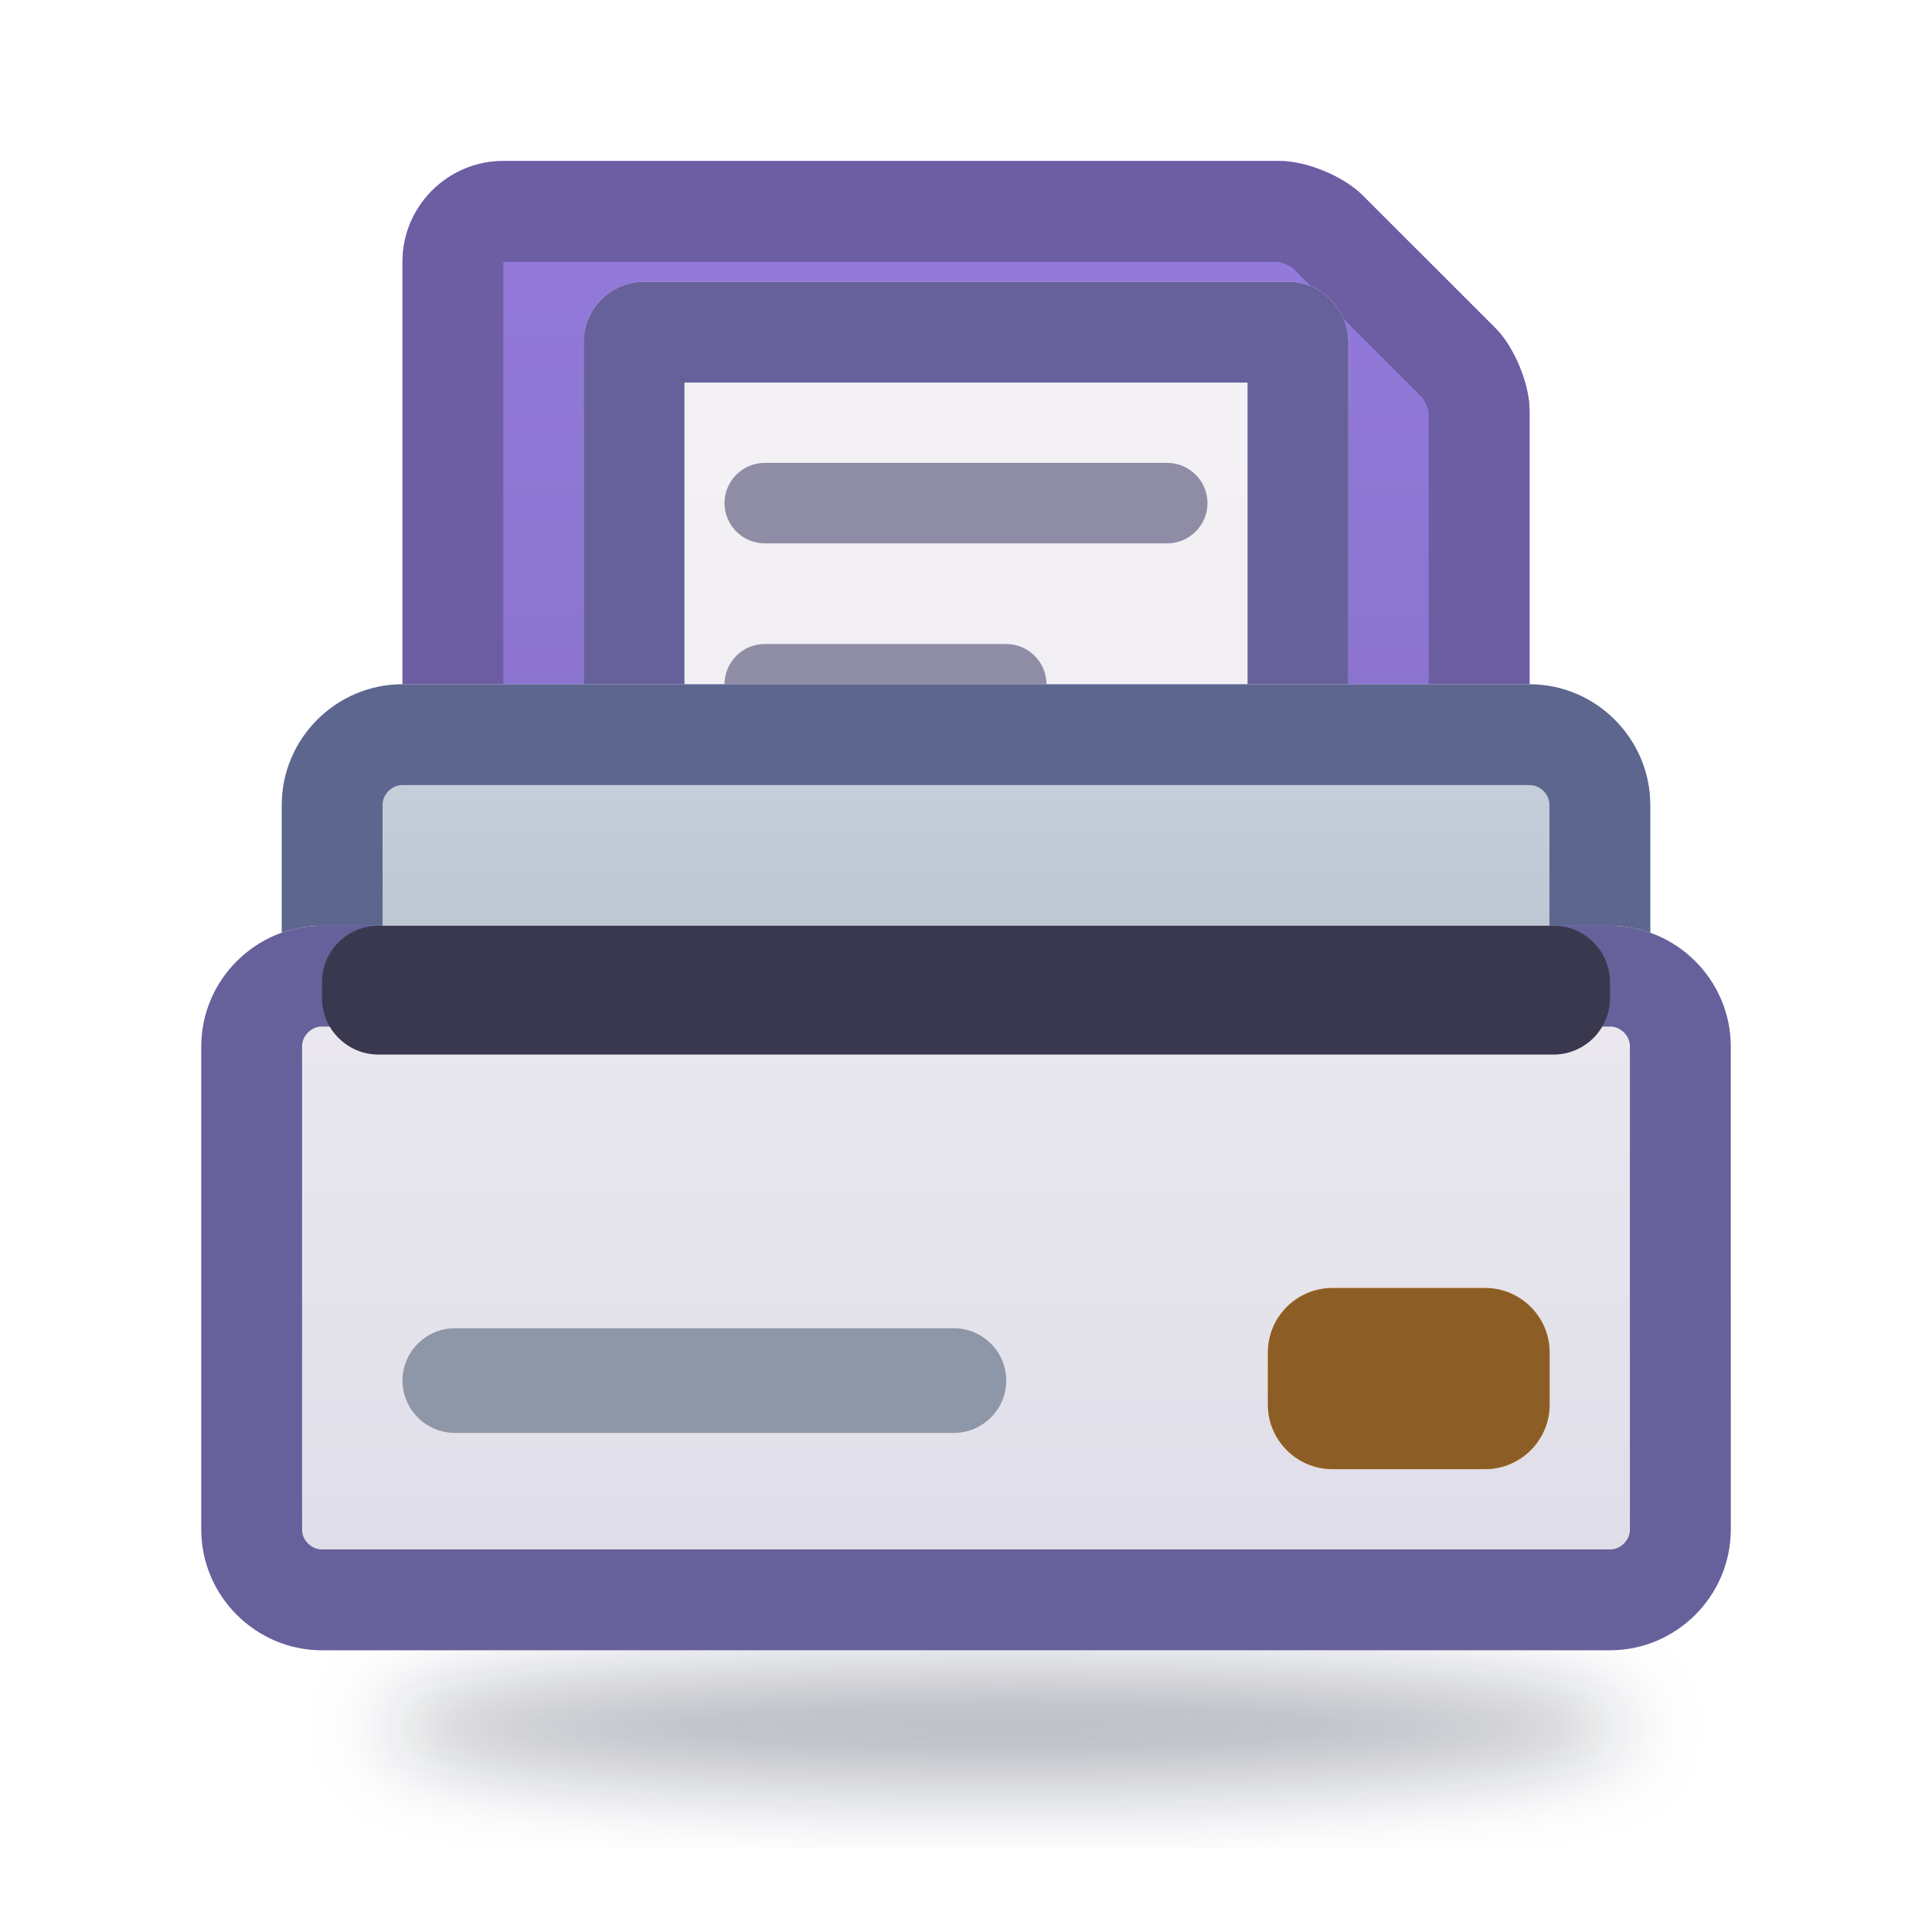
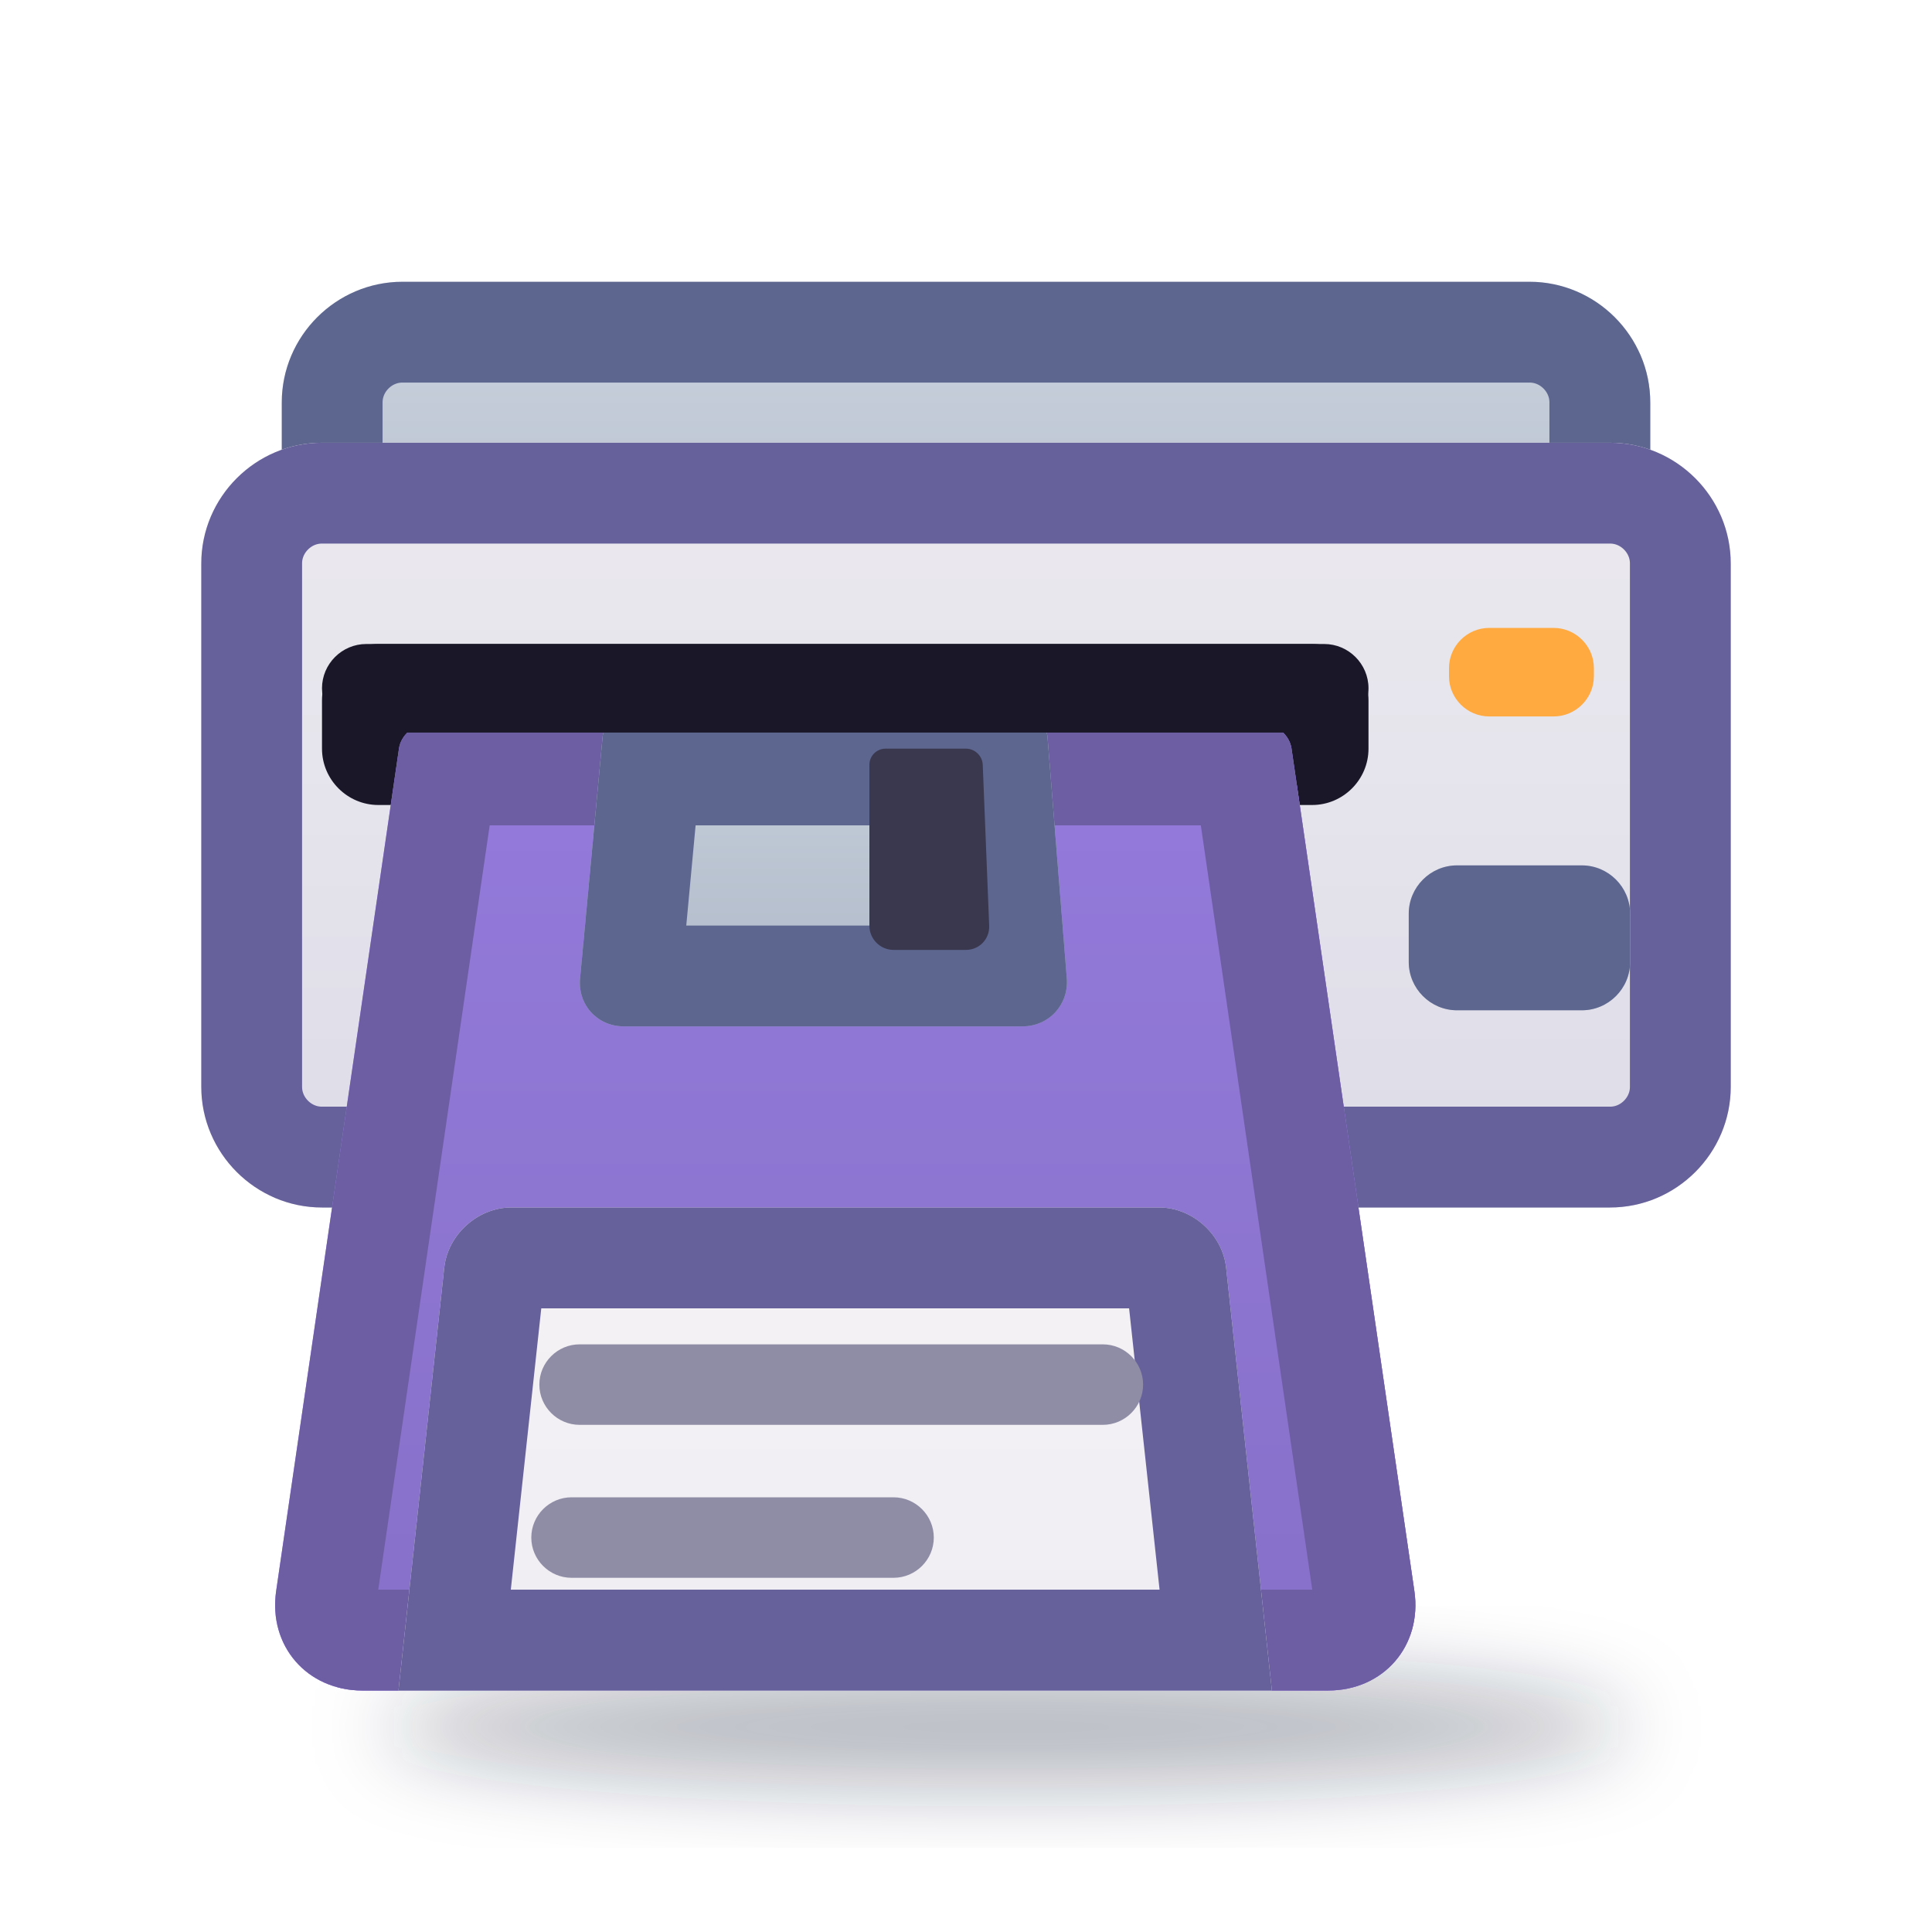
<svg xmlns="http://www.w3.org/2000/svg" viewBox="0 0 48 48" width="48" height="48">
  <defs>
    <filter id="al-floppy-32-b1" x="-50%" y="-50%" width="200%" height="200%">
      <feGaussianBlur stdDeviation="1" />
    </filter>
+     <linearGradient id="al-floppy-32-gc7cfdbadb8c7" x1="0" y1="0" x2="0" y2="1">
+       <stop offset="0" stop-color="#c7cfdb" />
+       <stop offset="1" stop-color="#adb8c7" />
+     </linearGradient>
+     <clipPath id="al-floppy-32-c1">
+       <path d="M7 10 C7 8.35 8.35 7 10 7 L38 7 C39.65 7 41 8.35 41 10 L41 14 C41 15.65 39.65 17 38 17 L10 17 C8.35 17 7 15.65 7 14 Z" clip-rule="evenodd" />
+     </clipPath>
+     <linearGradient id="al-floppy-32-gebe9efdcdae6" x1="0" y1="0" x2="0" y2="1">
+       <stop offset="0" stop-color="#ebe9ef" />
+       <stop offset="1" stop-color="#dcdae6" />
+     </linearGradient>
+     <clipPath id="al-floppy-32-c2">
+       <path d="M5 14 C5 12.35 6.35 11 8 11 L40 11 C41.65 11 43 12.35 43 14 L43 27 C43 28.65 41.65 30 40 30 L8 30 C6.35 30 5 28.65 5 27 Z" clip-rule="evenodd" />
+     </clipPath>
+     <clipPath id="al-floppy-32-c3">
+       <path d="M35 22.7 C35 22.04 35.54 21.5 36.2 21.5 L39.3 21.5 C39.96 21.5 40.5 22.04 40.5 22.7 L40.5 23.9 C40.5 24.56 39.96 25.1 39.3 25.1 L36.2 25.1 C35.54 25.1 35 24.56 35 23.9 Z" clip-rule="evenodd" />
+     </clipPath>
    <linearGradient id="al-floppy-32-g937adb856fc6" x1="0" y1="0" x2="0" y2="1">
      <stop offset="0" stop-color="#937adb" />
      <stop offset="1" stop-color="#856fc6" />
    </linearGradient>
-     <clipPath id="al-floppy-32-c1">
-       <path d="M10 6.5 C10 5.125 11.125 4 12.5 4 L31.8 4 C32.46 4 33.382 4.382 33.849 4.849 L37.151 8.151 C37.618 8.618 38 9.54 38 10.2 L38 24.99 C38 24.995 37.995 25 37.99 25 L10.01 25 C10.005 25 10 24.995 10 24.99 Z" clip-rule="evenodd" />
+     <clipPath id="al-floppy-32-c4">
+       <path d="M9.913 18.594 C9.961 18.267 10.27 18 10.6 18 L31.4 18 C31.73 18 32.039 18.267 32.087 18.594 L35.139 39.526 C35.338 40.887 34.375 42 33 42 L9 42 C7.625 42 6.662 40.887 6.861 39.526 Z" clip-rule="evenodd" />
+     </clipPath>
+     <clipPath id="al-floppy-32-c5">
+       <path d="M14.972 18.299 C14.987 18.134 15.135 18 15.3 18 L25.7 18 C25.865 18 26.011 18.135 26.024 18.299 L26.504 24.304 C26.557 24.962 26.06 25.5 25.4 25.5 L15.5 25.5 C14.84 25.5 14.35 24.962 14.412 24.305 Z" clip-rule="evenodd" />
    </clipPath>
    <linearGradient id="al-floppy-32-gf5f2f5efedf3" x1="0" y1="0" x2="0" y2="1">
      <stop offset="0" stop-color="#f5f2f5" />
      <stop offset="1" stop-color="#efedf3" />
    </linearGradient>
-     <clipPath id="al-floppy-32-c2">
-       <path d="M14.5 8.5 C14.5 7.675 15.175 7 16 7 L32 7 C32.825 7 33.5 7.675 33.5 8.5 L33.5 24.99 C33.5 24.995 33.495 25 33.49 25 L14.51 25 C14.505 25 14.5 24.995 14.5 24.99 Z" clip-rule="evenodd" />
-     </clipPath>
-     <linearGradient id="al-floppy-32-gc7cfdbadb8c7" x1="0" y1="0" x2="0" y2="1">
-       <stop offset="0" stop-color="#c7cfdb" />
-       <stop offset="1" stop-color="#adb8c7" />
-     </linearGradient>
-     <clipPath id="al-floppy-32-c3">
-       <path d="M7 20 C7 18.35 8.35 17 10 17 L38 17 C39.65 17 41 18.35 41 20 L41 27 C41 28.65 39.65 30 38 30 L10 30 C8.35 30 7 28.65 7 27 Z" clip-rule="evenodd" />
-     </clipPath>
-     <linearGradient id="al-floppy-32-gebe9efdcdae6" x1="0" y1="0" x2="0" y2="1">
-       <stop offset="0" stop-color="#ebe9ef" />
-       <stop offset="1" stop-color="#dcdae6" />
-     </linearGradient>
-     <clipPath id="al-floppy-32-c4">
-       <path d="M5 26 C5 24.35 6.35 23 8 23 L40 23 C41.65 23 43 24.35 43 26 L43 38 C43 39.65 41.65 41 40 41 L8 41 C6.35 41 5 39.65 5 38 Z" clip-rule="evenodd" />
-     </clipPath>
-     <linearGradient id="al-floppy-32-gffb55af7a53e" x1="0" y1="0" x2="0" y2="1">
-       <stop offset="0" stop-color="#ffb55a" />
-       <stop offset="1" stop-color="#f7a53e" />
-     </linearGradient>
-     <clipPath id="al-floppy-32-c5">
-       <path d="M31.5 33.6 C31.5 32.72 32.22 32 33.1 32 L36.9 32 C37.78 32 38.5 32.72 38.5 33.6 L38.5 34.9 C38.5 35.78 37.78 36.5 36.9 36.5 L33.1 36.5 C32.22 36.5 31.5 35.78 31.5 34.9 Z" clip-rule="evenodd" />
+     <clipPath id="al-floppy-32-c6">
+       <path d="M11.038 31.491 C11.127 30.671 11.875 30 12.7 30 L28.8 30 C29.625 30 30.373 30.671 30.462 31.491 L31.599 41.99 C31.6 41.996 31.596 42 31.59 42 L9.91 42 C9.905 42 9.9 41.996 9.901 41.99 Z" clip-rule="evenodd" />
    </clipPath>
  </defs>
  <ellipse cx="25" cy="42.9" rx="15.48" ry="1.5" fill="#0a1230" opacity="0.3" filter="url(#al-floppy-32-b1)" />
-   <path d="M10 6.5 C10 5.125 11.125 4 12.5 4 L31.8 4 C32.46 4 33.382 4.382 33.849 4.849 L37.151 8.151 C37.618 8.618 38 9.54 38 10.2 L38 24.99 C38 24.995 37.995 25 37.99 25 L10.01 25 C10.005 25 10 24.995 10 24.99 Z" fill="#a78bfa" fill-rule="evenodd" />
+   <path d="M7 10 C7 8.35 8.35 7 10 7 L38 7 C39.65 7 41 8.35 41 10 L41 14 C41 15.65 39.65 17 38 17 L10 17 C8.35 17 7 15.65 7 14 Z" fill="#f4f4f8" fill-rule="evenodd" />
  <g clip-path="url(#al-floppy-32-c1)">
-     <path d="M10 6.5 C10 5.125 11.125 4 12.5 4 L31.8 4 C32.46 4 33.382 4.382 33.849 4.849 L37.151 8.151 C37.618 8.618 38 9.54 38 10.2 L38 24.99 C38 24.995 37.995 25 37.99 25 L10.01 25 C10.005 25 10 24.995 10 24.99 Z" fill="url(#al-floppy-32-g937adb856fc6)" fill-rule="evenodd" transform="translate(1.5 1.5)" />
+     <path d="M7 10 C7 8.35 8.35 7 10 7 L38 7 C39.65 7 41 8.35 41 10 L41 14 C41 15.65 39.65 17 38 17 L10 17 C8.35 17 7 15.65 7 14 Z" fill="url(#al-floppy-32-gc7cfdbadb8c7)" fill-rule="evenodd" transform="translate(1.5 1.5)" />
  </g>
  <g clip-path="url(#al-floppy-32-c1)">
-     <path d="M10 6.5 C10 5.125 11.125 4 12.5 4 L31.8 4 C32.46 4 33.382 4.382 33.849 4.849 L37.151 8.151 C37.618 8.618 38 9.54 38 10.2 L38 24.99 C38 24.995 37.995 25 37.99 25 L10.01 25 C10.005 25 10 24.995 10 24.99 Z" fill="none" stroke="#6d5da3" stroke-width="5.01" stroke-opacity="1" />
+     <path d="M7 10 C7 8.35 8.35 7 10 7 L38 7 C39.65 7 41 8.35 41 10 L41 14 C41 15.65 39.65 17 38 17 L10 17 C8.35 17 7 15.65 7 14 Z" fill="none" stroke="#5d668f" stroke-width="5.01" stroke-opacity="1" />
  </g>
-   <path d="M14.5 8.5 C14.5 7.675 15.175 7 16 7 L32 7 C32.825 7 33.5 7.675 33.5 8.5 L33.5 24.99 C33.5 24.995 33.495 25 33.49 25 L14.51 25 C14.505 25 14.5 24.995 14.5 24.99 Z" fill="url(#al-floppy-32-gf5f2f5efedf3)" fill-rule="evenodd" />
+   <path d="M5 14 C5 12.35 6.35 11 8 11 L40 11 C41.65 11 43 12.35 43 14 L43 27 C43 28.65 41.65 30 40 30 L8 30 C6.35 30 5 28.65 5 27 Z" fill="#fbfaf6" fill-rule="evenodd" />
  <g clip-path="url(#al-floppy-32-c2)">
-     <path d="M14.5 8.5 C14.5 7.675 15.175 7 16 7 L32 7 C32.825 7 33.5 7.675 33.5 8.5 L33.5 24.99 C33.5 24.995 33.495 25 33.49 25 L14.51 25 C14.505 25 14.5 24.995 14.5 24.99 Z" fill="none" stroke="#66619b" stroke-width="5.01" stroke-opacity="1" />
+     <path d="M5 14 C5 12.35 6.35 11 8 11 L40 11 C41.65 11 43 12.35 43 14 L43 27 C43 28.65 41.65 30 40 30 L8 30 C6.35 30 5 28.65 5 27 Z" fill="url(#al-floppy-32-gebe9efdcdae6)" fill-rule="evenodd" transform="translate(1.5 1.5)" />
  </g>
-   <path d="M18 12.5 C18 11.95 18.45 11.5 19 11.5 L29 11.5 C29.55 11.5 30 11.95 30 12.5 L30 12.5 C30 13.05 29.55 13.5 29 13.5 L19 13.5 C18.45 13.5 18 13.05 18 12.5 Z" fill="#8f8da6" fill-rule="evenodd" />
-   <path d="M18 17 C18 16.45 18.45 16 19 16 L25 16 C25.55 16 26 16.45 26 17 L26 17 C26 17.55 25.55 18 25 18 L19 18 C18.45 18 18 17.55 18 17 Z" fill="#8f8da6" fill-rule="evenodd" />
-   <path d="M7 20 C7 18.35 8.35 17 10 17 L38 17 C39.65 17 41 18.35 41 20 L41 27 C41 28.65 39.65 30 38 30 L10 30 C8.35 30 7 28.65 7 27 Z" fill="#f4f4f8" fill-rule="evenodd" />
+   <g clip-path="url(#al-floppy-32-c2)">
+     <path d="M5 14 C5 12.35 6.35 11 8 11 L40 11 C41.65 11 43 12.35 43 14 L43 27 C43 28.65 41.65 30 40 30 L8 30 C6.35 30 5 28.65 5 27 Z" fill="none" stroke="#66619b" stroke-width="5.01" stroke-opacity="1" />
+   </g>
+   <path d="M8 17.4 C8 16.63 8.63 16 9.4 16 L32.6 16 C33.37 16 34 16.63 34 17.4 L34 18.6 C34 19.37 33.37 20 32.6 20 L9.4 20 C8.63 20 8 19.37 8 18.6 Z" fill="#1a1828" fill-rule="evenodd" />
+   <path d="M36 16.6 C36 16.05 36.45 15.6 37 15.6 L38.6 15.6 C39.15 15.6 39.6 16.05 39.6 16.6 L39.6 16.8 C39.6 17.35 39.15 17.8 38.6 17.8 L37 17.8 C36.45 17.8 36 17.35 36 16.8 Z" fill="#ffaa40" fill-rule="evenodd" />
+   <path d="M35 22.7 C35 22.04 35.54 21.5 36.2 21.5 L39.3 21.5 C39.96 21.5 40.5 22.04 40.5 22.7 L40.5 23.9 C40.5 24.56 39.96 25.1 39.3 25.1 L36.2 25.1 C35.54 25.1 35 24.56 35 23.9 Z" fill="url(#al-floppy-32-gc7cfdbadb8c7)" fill-rule="evenodd" />
  <g clip-path="url(#al-floppy-32-c3)">
-     <path d="M7 20 C7 18.35 8.35 17 10 17 L38 17 C39.65 17 41 18.35 41 20 L41 27 C41 28.65 39.65 30 38 30 L10 30 C8.35 30 7 28.65 7 27 Z" fill="url(#al-floppy-32-gc7cfdbadb8c7)" fill-rule="evenodd" transform="translate(1.5 1.5)" />
+     <path d="M35 22.7 C35 22.04 35.54 21.5 36.2 21.5 L39.3 21.5 C39.96 21.5 40.5 22.04 40.5 22.7 L40.5 23.9 C40.5 24.56 39.96 25.1 39.3 25.1 L36.2 25.1 C35.54 25.1 35 24.56 35 23.9 Z" fill="none" stroke="#5d668f" stroke-width="5.01" stroke-opacity="1" />
  </g>
-   <g clip-path="url(#al-floppy-32-c3)">
-     <path d="M7 20 C7 18.35 8.35 17 10 17 L38 17 C39.65 17 41 18.35 41 20 L41 27 C41 28.65 39.65 30 38 30 L10 30 C8.35 30 7 28.65 7 27 Z" fill="none" stroke="#5d668f" stroke-width="5.01" stroke-opacity="1" />
-   </g>
-   <path d="M5 26 C5 24.35 6.35 23 8 23 L40 23 C41.65 23 43 24.35 43 26 L43 38 C43 39.65 41.65 41 40 41 L8 41 C6.35 41 5 39.65 5 38 Z" fill="#fbfaf6" fill-rule="evenodd" />
+   <path d="M9.913 18.594 C9.961 18.267 10.27 18 10.6 18 L31.4 18 C31.73 18 32.039 18.267 32.087 18.594 L35.139 39.526 C35.338 40.887 34.375 42 33 42 L9 42 C7.625 42 6.662 40.887 6.861 39.526 Z" fill="#a78bfa" fill-rule="evenodd" />
  <g clip-path="url(#al-floppy-32-c4)">
-     <path d="M5 26 C5 24.35 6.35 23 8 23 L40 23 C41.65 23 43 24.35 43 26 L43 38 C43 39.65 41.65 41 40 41 L8 41 C6.35 41 5 39.65 5 38 Z" fill="url(#al-floppy-32-gebe9efdcdae6)" fill-rule="evenodd" transform="translate(1.5 1.5)" />
+     <path d="M9.913 18.594 C9.961 18.267 10.27 18 10.6 18 L31.4 18 C31.73 18 32.039 18.267 32.087 18.594 L35.139 39.526 C35.338 40.887 34.375 42 33 42 L9 42 C7.625 42 6.662 40.887 6.861 39.526 Z" fill="url(#al-floppy-32-g937adb856fc6)" fill-rule="evenodd" transform="translate(1.5 1.5)" />
  </g>
  <g clip-path="url(#al-floppy-32-c4)">
-     <path d="M5 26 C5 24.35 6.35 23 8 23 L40 23 C41.65 23 43 24.35 43 26 L43 38 C43 39.65 41.65 41 40 41 L8 41 C6.35 41 5 39.65 5 38 Z" fill="none" stroke="#66619b" stroke-width="5.01" stroke-opacity="1" />
+     <path d="M9.913 18.594 C9.961 18.267 10.27 18 10.6 18 L31.4 18 C31.73 18 32.039 18.267 32.087 18.594 L35.139 39.526 C35.338 40.887 34.375 42 33 42 L9 42 C7.625 42 6.662 40.887 6.861 39.526 Z" fill="none" stroke="#6d5da3" stroke-width="5.01" stroke-opacity="1" />
  </g>
-   <path d="M8 24.4 C8 23.63 8.63 23 9.4 23 L38.6 23 C39.37 23 40 23.63 40 24.4 L40 24.8 C40 25.57 39.37 26.2 38.6 26.2 L9.4 26.2 C8.63 26.2 8 25.57 8 24.8 Z" fill="#3a384f" fill-rule="evenodd" />
-   <path d="M10 34.3 C10 33.585 10.585 33 11.3 33 L23.7 33 C24.415 33 25 33.585 25 34.3 L25 34.3 C25 35.015 24.415 35.6 23.7 35.6 L11.3 35.6 C10.585 35.6 10 35.015 10 34.3 Z" fill="#8d97a8" fill-rule="evenodd" />
-   <path d="M31.5 33.6 C31.5 32.72 32.22 32 33.1 32 L36.9 32 C37.78 32 38.5 32.72 38.5 33.6 L38.5 34.9 C38.5 35.78 37.78 36.5 36.9 36.5 L33.1 36.5 C32.22 36.5 31.5 35.78 31.5 34.9 Z" fill="url(#al-floppy-32-gffb55af7a53e)" fill-rule="evenodd" />
+   <path d="M14.972 18.299 C14.987 18.134 15.135 18 15.3 18 L25.7 18 C25.865 18 26.011 18.135 26.024 18.299 L26.504 24.304 C26.557 24.962 26.06 25.5 25.4 25.5 L15.5 25.5 C14.84 25.5 14.35 24.962 14.412 24.305 Z" fill="url(#al-floppy-32-gc7cfdbadb8c7)" fill-rule="evenodd" />
  <g clip-path="url(#al-floppy-32-c5)">
-     <path d="M31.5 33.6 C31.5 32.72 32.22 32 33.1 32 L36.9 32 C37.78 32 38.5 32.72 38.5 33.6 L38.5 34.9 C38.5 35.78 37.78 36.5 36.9 36.5 L33.1 36.5 C32.22 36.5 31.5 35.78 31.5 34.9 Z" fill="none" stroke="#8c5e26" stroke-width="5.01" stroke-opacity="1" />
+     <path d="M14.972 18.299 C14.987 18.134 15.135 18 15.3 18 L25.7 18 C25.865 18 26.011 18.135 26.024 18.299 L26.504 24.304 C26.557 24.962 26.06 25.5 25.4 25.5 L15.5 25.5 C14.84 25.5 14.35 24.962 14.412 24.305 Z" fill="none" stroke="#5d668f" stroke-width="5.01" stroke-opacity="1" />
  </g>
+   <path d="M21.6 19 C21.6 18.78 21.78 18.6 22 18.6 L24 18.6 C24.22 18.6 24.407 18.78 24.416 19 L24.576 23 C24.589 23.33 24.33 23.6 24 23.6 L22.2 23.6 C21.87 23.6 21.6 23.33 21.6 23 Z" fill="#3a384f" fill-rule="evenodd" />
+   <path d="M11.038 31.491 C11.127 30.671 11.875 30 12.7 30 L28.8 30 C29.625 30 30.373 30.671 30.462 31.491 L31.599 41.99 C31.6 41.996 31.596 42 31.59 42 L9.91 42 C9.905 42 9.9 41.996 9.901 41.99 Z" fill="url(#al-floppy-32-gf5f2f5efedf3)" fill-rule="evenodd" />
+   <g clip-path="url(#al-floppy-32-c6)">
+     <path d="M11.038 31.491 C11.127 30.671 11.875 30 12.7 30 L28.8 30 C29.625 30 30.373 30.671 30.462 31.491 L31.599 41.99 C31.6 41.996 31.596 42 31.59 42 L9.91 42 C9.905 42 9.9 41.996 9.901 41.99 Z" fill="none" stroke="#66619b" stroke-width="5.01" stroke-opacity="1" />
+   </g>
+   <path d="M13.4 34.4 C13.4 33.85 13.85 33.4 14.4 33.4 L27.4 33.4 C27.95 33.4 28.4 33.85 28.4 34.4 L28.4 34.4 C28.4 34.95 27.95 35.4 27.4 35.4 L14.4 35.4 C13.85 35.4 13.4 34.95 13.4 34.4 Z" fill="#8f8da6" fill-rule="evenodd" />
+   <path d="M13.2 38.2 C13.2 37.65 13.65 37.2 14.2 37.2 L22.2 37.2 C22.75 37.2 23.2 37.65 23.2 38.2 L23.2 38.2 C23.2 38.75 22.75 39.2 22.2 39.2 L14.2 39.2 C13.65 39.2 13.2 38.75 13.2 38.2 Z" fill="#8f8da6" fill-rule="evenodd" />
+   <path d="M8 17.1 C8 16.495 8.495 16 9.1 16 L32.9 16 C33.505 16 34 16.495 34 17.1 L34 17.1 C34 17.705 33.505 18.2 32.9 18.2 L9.1 18.2 C8.495 18.2 8 17.705 8 17.1 Z" fill="#1a1828" fill-rule="evenodd" />
</svg>
